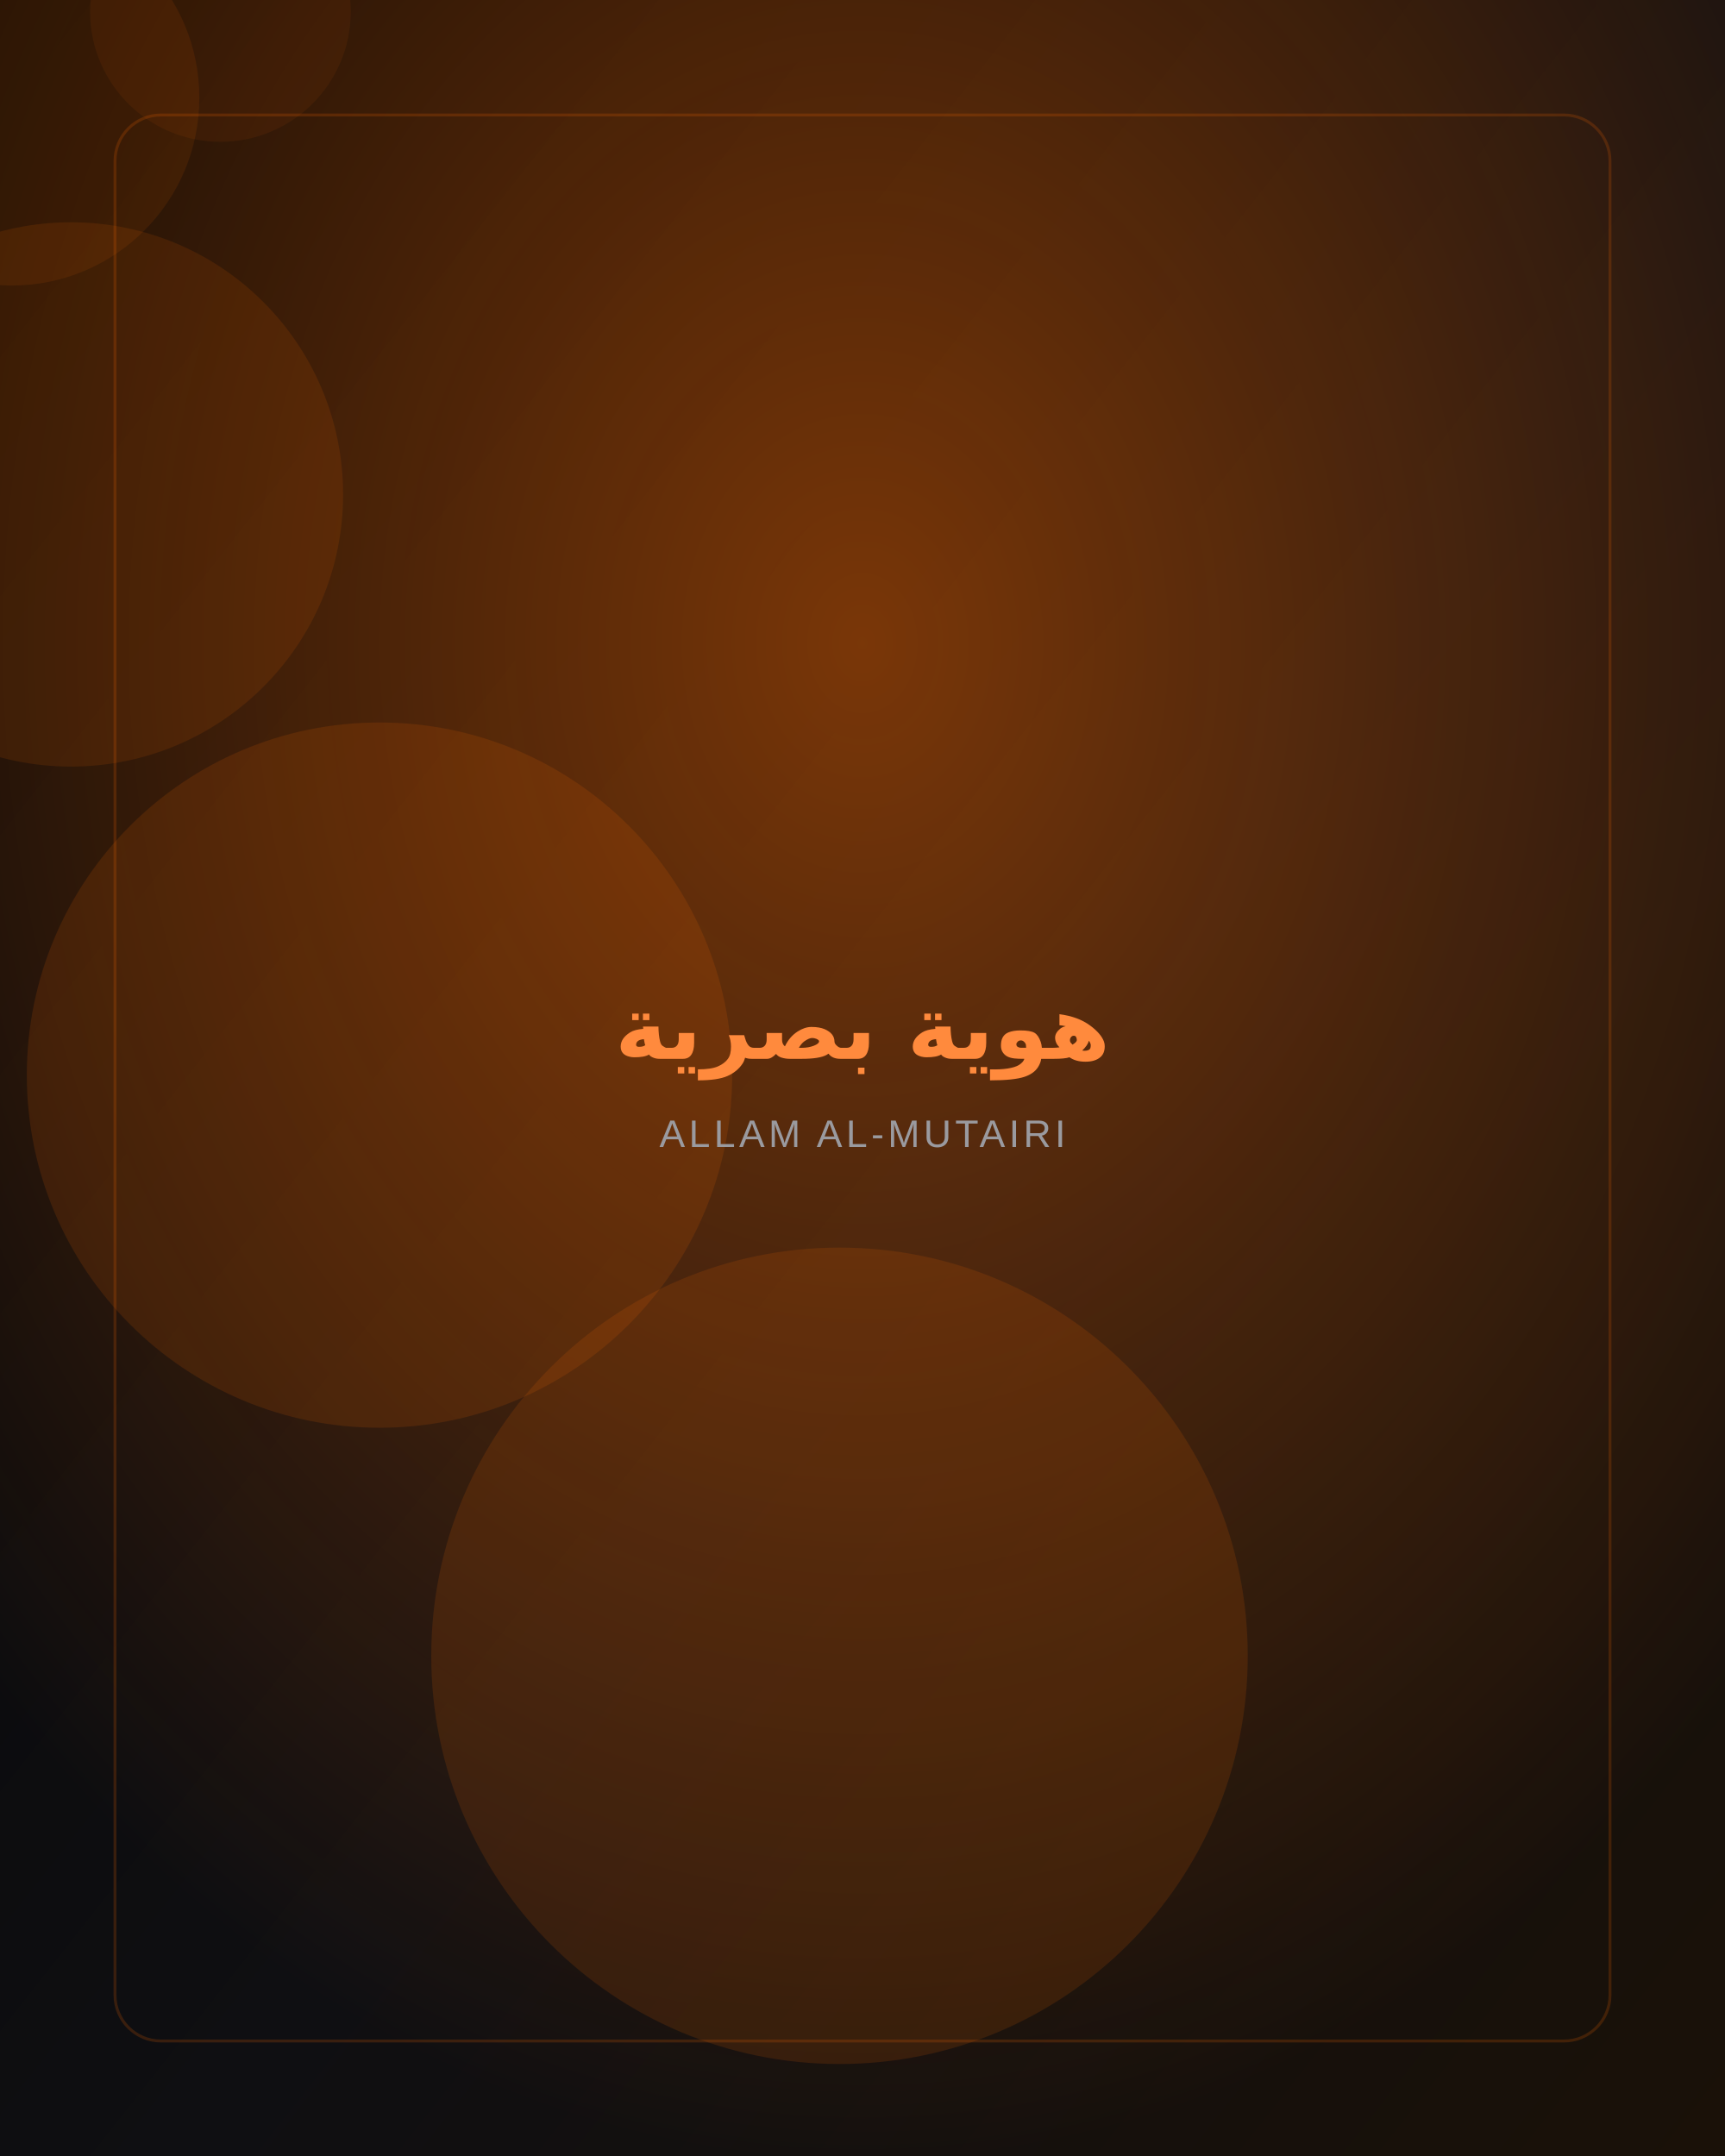
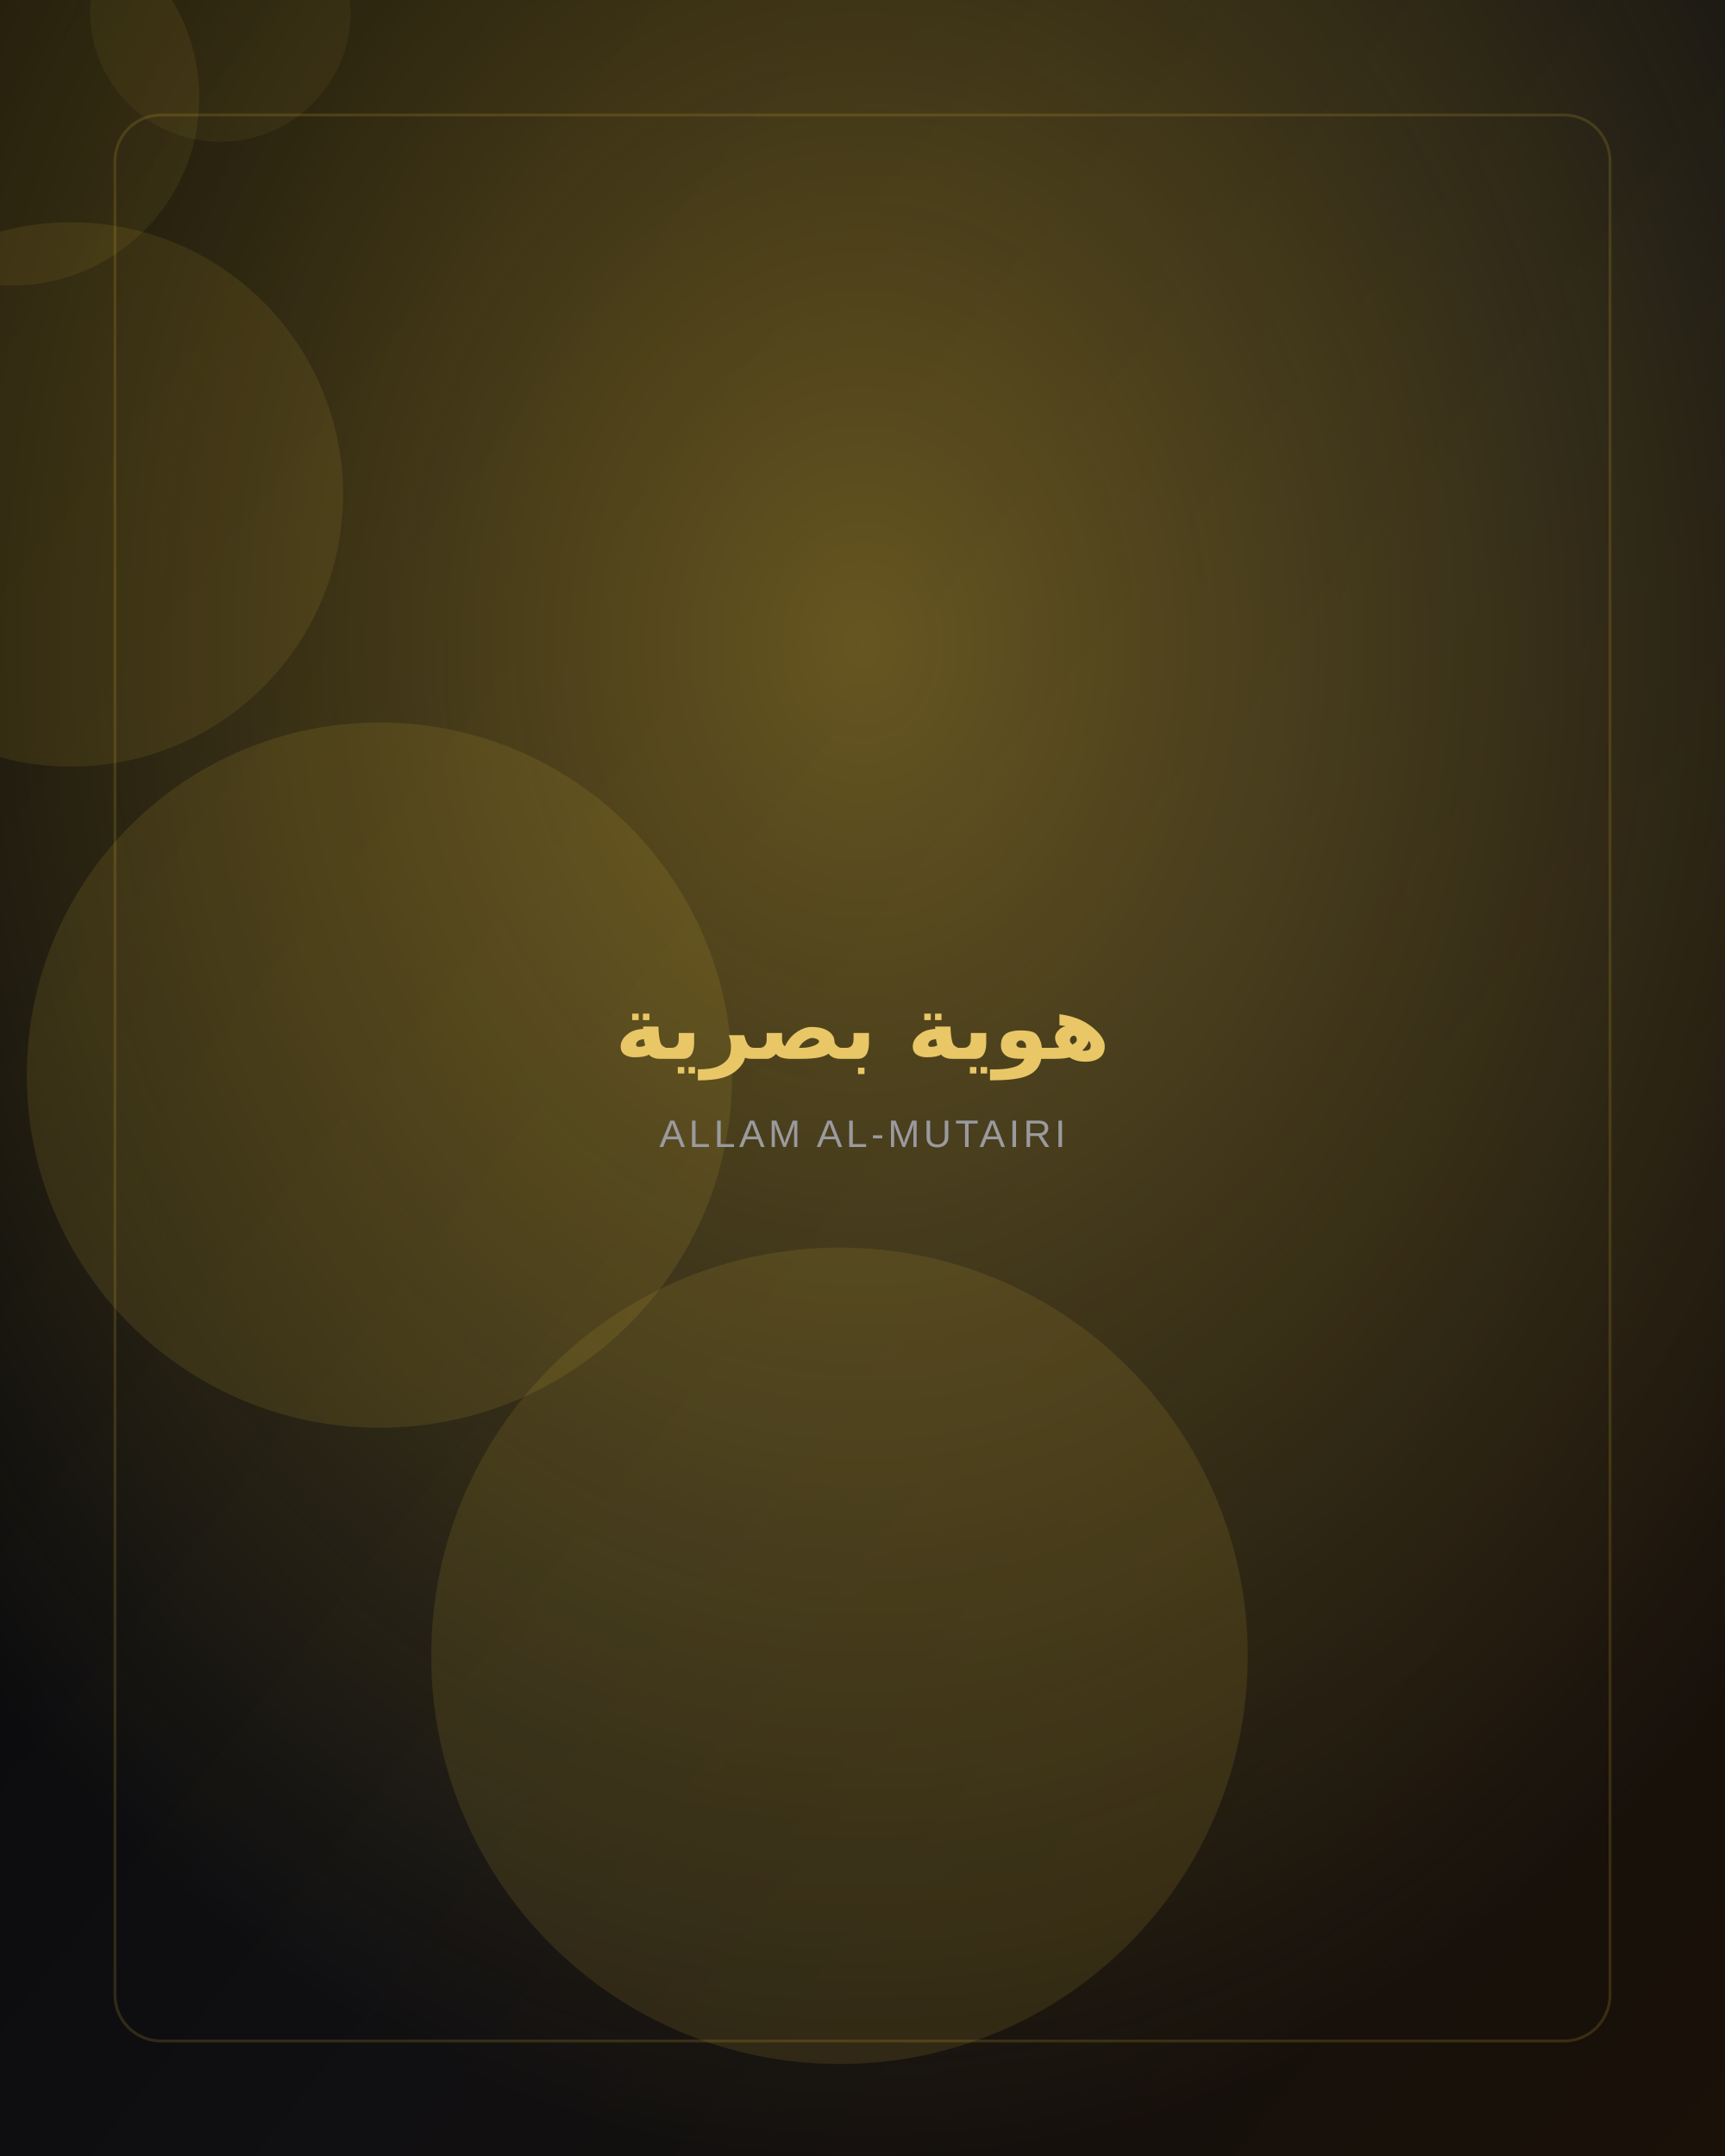
<svg xmlns="http://www.w3.org/2000/svg" viewBox="0 0 900 1125" width="900" height="1125">
  <defs>
    <linearGradient id="grad-identity-1" x1="0%" y1="0%" x2="100%" y2="100%">
      <stop offset="0%" stop-color="#050505" />
      <stop offset="55%" stop-color="#0f0f12" />
      <stop offset="100%" stop-color="#1a1108" />
    </linearGradient>
    <radialGradient id="glow-identity-1" cx="50%" cy="30%" r="70%">
-       <stop offset="0%" stop-color="#FF6A00" stop-opacity="0.45" />
-       <stop offset="100%" stop-color="#FF6A00" stop-opacity="0" />
+       <stop offset="0%" stop-color="#D4AF37" stop-opacity="0.45" />
+       <stop offset="100%" stop-color="#D4AF37" stop-opacity="0" />
    </radialGradient>
  </defs>
  <rect width="900" height="1125" fill="url(#grad-identity-1)" />
  <rect width="900" height="1125" fill="url(#glow-identity-1)" />
-   <circle cx="438" cy="864" r="213" fill="#FF6A00" opacity="0.13" />
-   <circle cx="198" cy="561" r="184" fill="#FF6A00" opacity="0.13" />
-   <circle cx="37" cy="258" r="142" fill="#FF6A00" opacity="0.11" />
-   <circle cx="6" cy="51" r="98" fill="#FF6A00" opacity="0.09" />
-   <circle cx="115" cy="6" r="68" fill="#FF6A00" opacity="0.07" />
-   <rect x="60" y="60" width="780" height="1005" fill="none" stroke="#FF6A00" stroke-opacity="0.18" stroke-width="1.5" rx="24" />
-   <text x="450" y="552.5" font-family="Arial, sans-serif" font-weight="800" font-size="46" fill="#FF8A3D" text-anchor="middle">هوية بصرية</text>
+   <circle cx="438" cy="864" r="213" fill="#D4AF37" opacity="0.13" />
+   <circle cx="198" cy="561" r="184" fill="#D4AF37" opacity="0.13" />
+   <circle cx="37" cy="258" r="142" fill="#D4AF37" opacity="0.11" />
+   <circle cx="6" cy="51" r="98" fill="#D4AF37" opacity="0.09" />
+   <circle cx="115" cy="6" r="68" fill="#D4AF37" opacity="0.07" />
+   <rect x="60" y="60" width="780" height="1005" fill="none" stroke="#D4AF37" stroke-opacity="0.18" stroke-width="1.5" rx="24" />
+   <text x="450" y="552.5" font-family="Arial, sans-serif" font-weight="800" font-size="46" fill="#E9C767" text-anchor="middle">هوية بصرية</text>
  <text x="450" y="598.5" font-family="Arial, sans-serif" font-weight="400" font-size="20" fill="#9a9a9f" text-anchor="middle" letter-spacing="2">ALLAM AL-MUTAIRI</text>
</svg>
